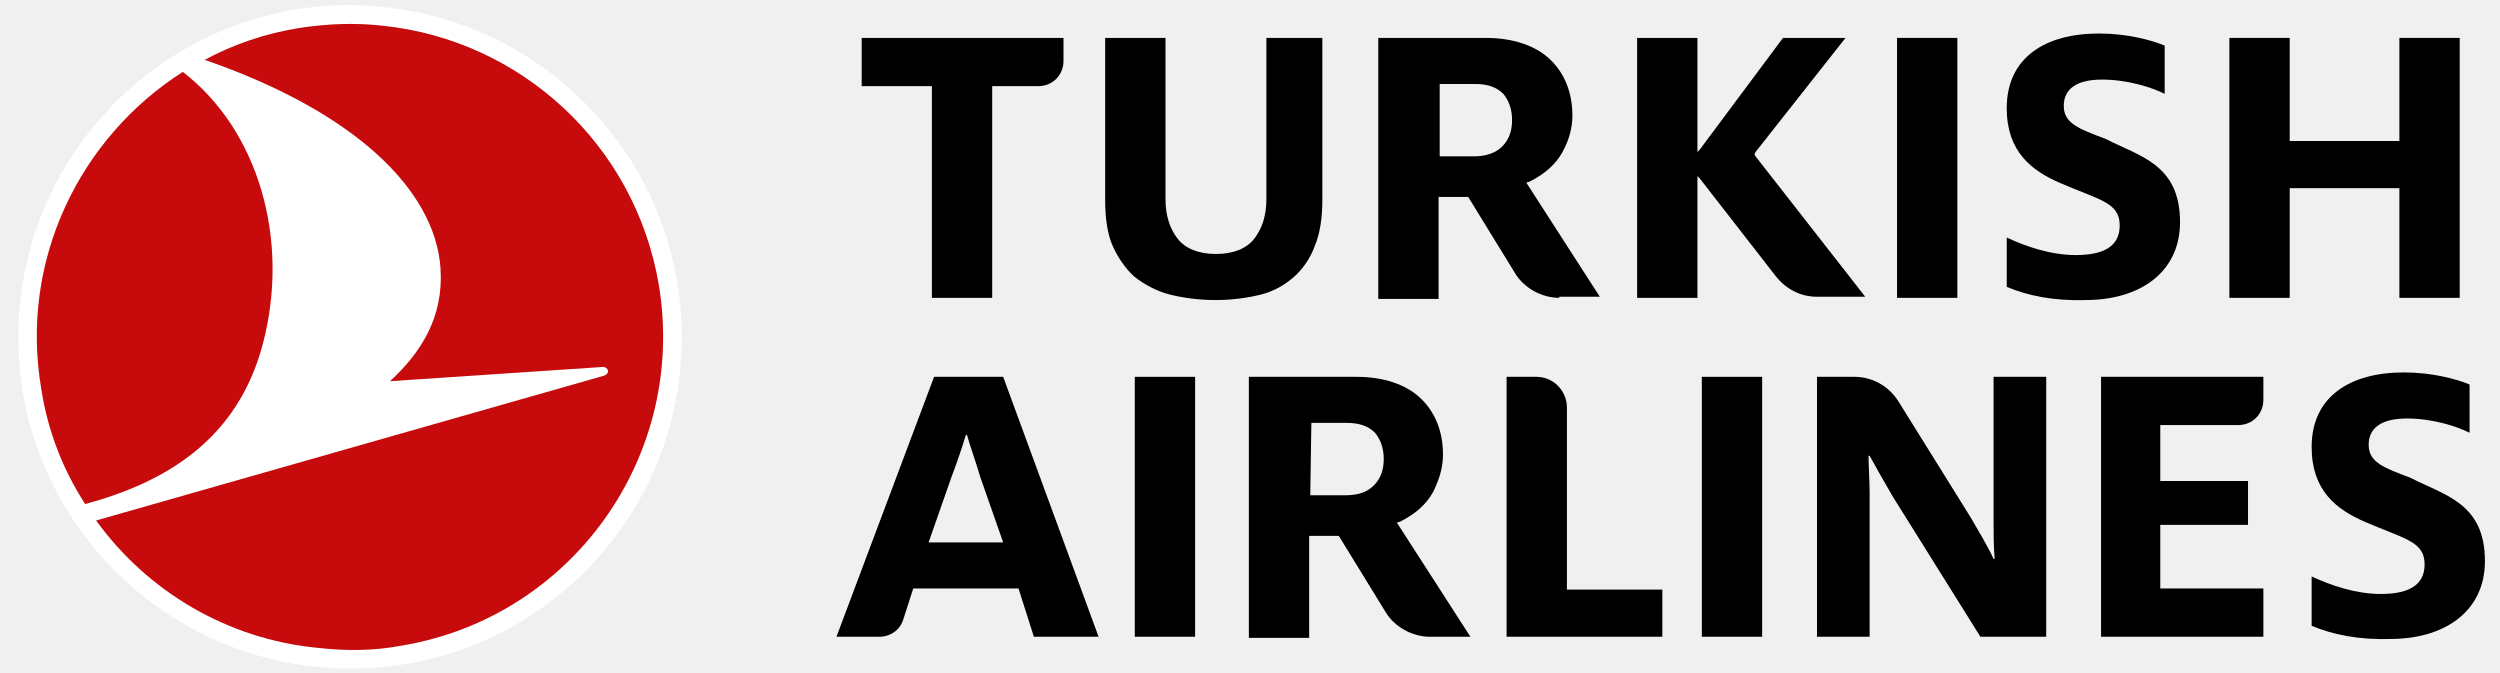
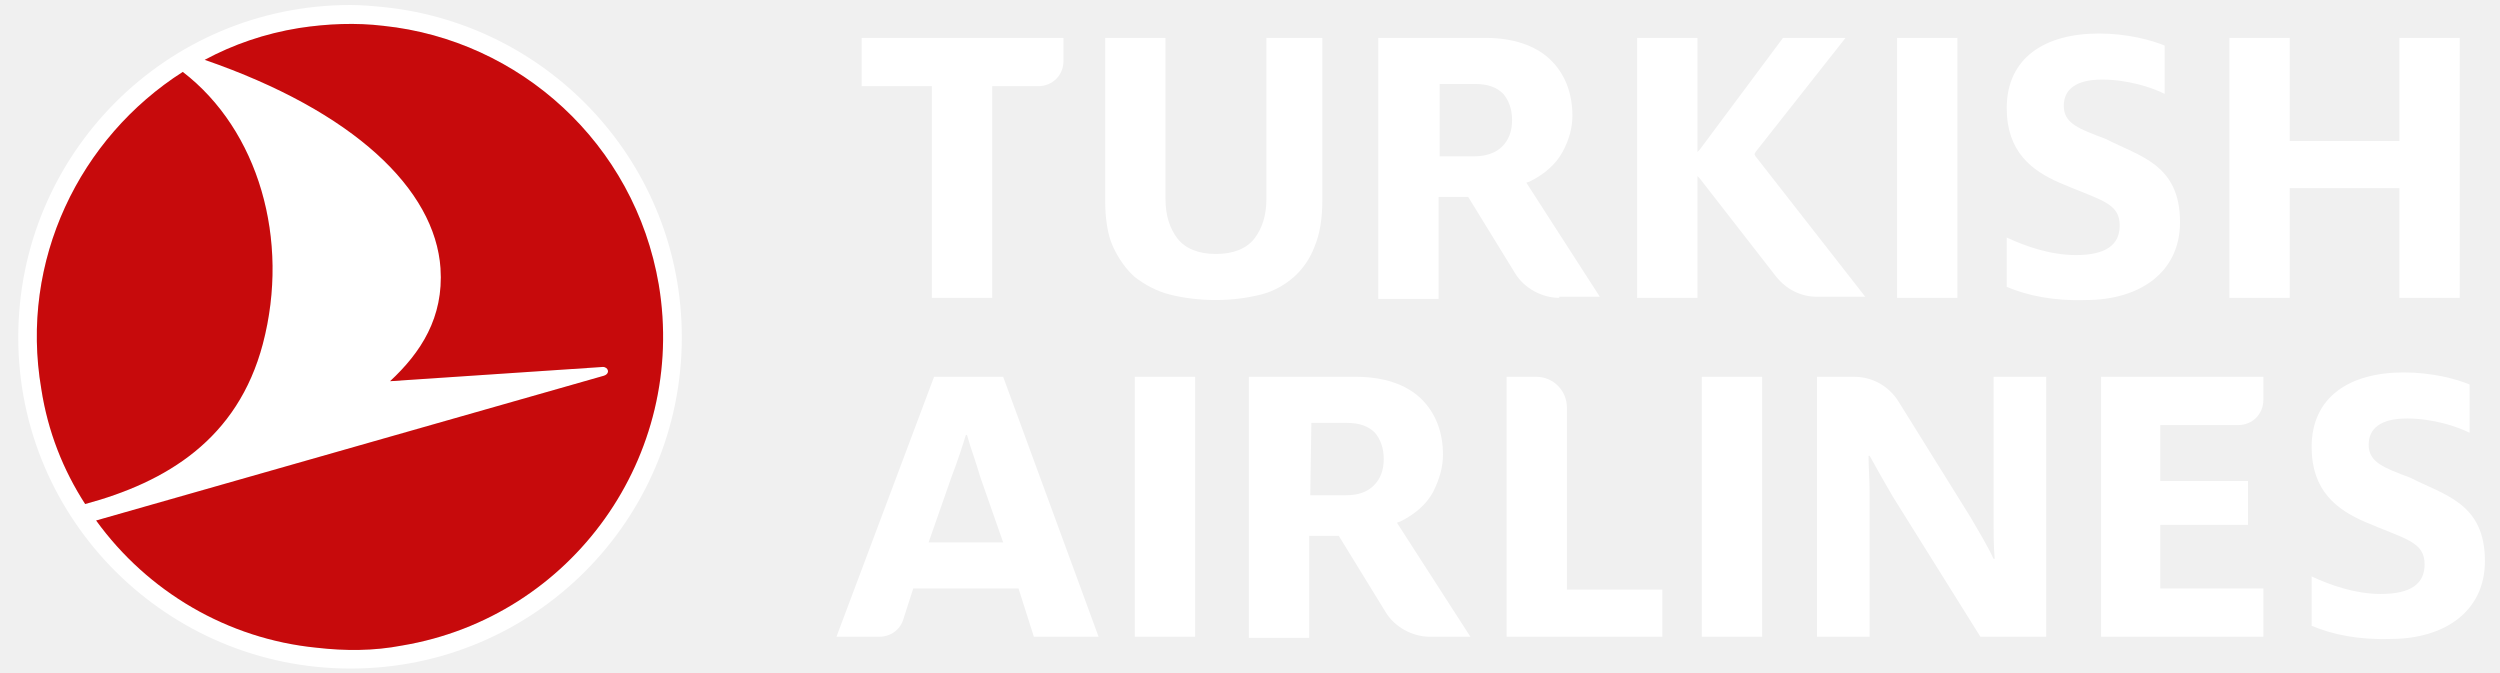
<svg xmlns="http://www.w3.org/2000/svg" width="59.531mm" height="16.014mm" viewBox="0 0 59.531 16.014" version="1.1" id="svg8">
  <defs id="defs2" />
  <g id="layer1" transform="translate(-54.15832,-102.269)">
    <g id="g34" transform="matrix(0.2611716,0,0,0.2611716,54.59299,102.3881)">
-       <g id="text">
+       <g id="text" fill="#fff">
        <g id="g539">
          <path d="m 217.1,26.7 v -10 h -10 v 10 h -5.5 V 3 h 5.5 v 9.4 h 10 V 3 h 5.5 v 23.7 z" id="path110" />
          <path d="m 99.1,3 v 14.8 c 0,1.6 0.2,3.1 0.7,4.2 0.5,1.1 1.2,2.1 2,2.8 0.9,0.7 2,1.3 3.2,1.6 1.2,0.3 2.6,0.5 4.2,0.5 1.5,0 2.9,-0.2 4.1,-0.5 1.2,-0.3 2.2,-0.9 3,-1.6 0.8,-0.7 1.5,-1.7 1.9,-2.8 0.5,-1.2 0.7,-2.6 0.7,-4.2 V 3 h -5.1 v 14.7 c 0,1.5 -0.4,2.7 -1.1,3.6 -0.7,0.9 -1.9,1.4 -3.5,1.4 -1.6,0 -2.8,-0.5 -3.5,-1.4 -0.7,-0.9 -1.1,-2.1 -1.1,-3.6 V 3 Z" id="path122" />
          <path d="M 83.3,26.7 V 7.4 H 76.9 V 3 h 18.4 v 2.1 c 0,1.3 -1,2.3 -2.3,2.3 h -4.2 v 19.3 z" id="path126" />
          <path d="m 171.3,3 h 5.5 v 23.7 h -5.5 z" id="path128" />
          <path d="m 153.1,15.6 0.2,0.2 7,9 c 0.9,1.1 2.2,1.8 3.7,1.8 h 4.4 l -10,-12.8 -0.1,-0.2 0.1,-0.2 8.2,-10.4 h -5.7 l -7.6,10.2 -0.2,0.2 V 13 3 h -5.5 v 23.7 h 5.5 V 16 Z" id="path140" />
          <path d="m 140.5,26.7 c -1.6,0 -3.2,-0.9 -4,-2.2 l -4.3,-7 h -2.7 v 9.3 H 124 V 3 h 9.8 c 2.5,0 4.5,0.7 5.8,1.9 1.4,1.3 2.1,3.1 2.1,5.2 0,1.1 -0.3,2.2 -0.9,3.3 -0.6,1.1 -1.6,2 -3,2.7 l -0.3,0.1 6.7,10.4 h -3.7 z m -11,-12.9 h 3.2 c 1.1,0 2,-0.3 2.6,-0.9 0.6,-0.6 0.9,-1.4 0.9,-2.4 0,-1 -0.3,-1.8 -0.8,-2.4 -0.6,-0.6 -1.4,-0.9 -2.6,-0.9 h -3.2 v 6.6 z" id="path144" />
          <path d="m 181.3,25.7 v -4.5 c 1.7,0.8 4,1.6 6.3,1.6 2.7,0 4,-0.9 4,-2.7 0,-2.1 -1.8,-2.3 -5.5,-3.9 -2.5,-1.1 -4.8,-2.8 -4.8,-6.8 0,-4.6 3.5,-6.8 8.4,-6.8 2.6,0 4.8,0.6 6,1.1 v 4.4 c -1.2,-0.6 -3.4,-1.3 -5.7,-1.3 -2.4,0 -3.5,0.9 -3.5,2.4 0,1.6 1.4,2.1 3.8,3 3.1,1.6 6.8,2.3 6.8,7.6 0,4.6 -3.7,7.1 -8.6,7.1 -2.9,0.1 -5.3,-0.4 -7.2,-1.2" id="path148" />
        </g>
        <g id="g530">
          <path d="M 189.9,57.6 V 33.9 h 14.8 V 36 c 0,1.3 -1,2.3 -2.3,2.3 h -7.1 v 5.1 h 8 v 4 h -8 v 5.8 h 9.4 v 4.4 z" id="path152" />
          <path d="M 135.7,57.6 V 33.9 h 2.7 c 1.6,0 2.8,1.3 2.8,2.8 v 16.6 h 8.7 v 4.3 z" id="path156" />
          <path d="M 101.8,57.6 V 33.9 h 5.5 v 23.7 z" id="path160" />
          <path d="m 128.7,57.6 c -1.6,0 -3.2,-0.9 -4,-2.2 l -4.3,-7 h -2.7 v 9.3 h -5.5 V 33.9 h 9.8 c 2.5,0 4.5,0.7 5.8,1.9 1.4,1.3 2.1,3.1 2.1,5.2 0,1.1 -0.3,2.2 -0.9,3.4 -0.6,1.1 -1.6,2 -3,2.7 l -0.3,0.1 6.7,10.4 z M 117.8,44.7 h 3.2 c 1.2,0 2,-0.3 2.6,-0.9 0.6,-0.6 0.9,-1.4 0.9,-2.4 0,-1 -0.3,-1.8 -0.8,-2.4 -0.6,-0.6 -1.4,-0.9 -2.6,-0.9 h -3.2 z" id="path172" />
          <path d="m 89.8,33.9 h -6.3 l -8.9,23.7 h 3.9 c 1,0 1.9,-0.6 2.2,-1.6 l 0.9,-2.8 h 9.6 l 1.4,4.4 h 5.9 z M 83,49 85.1,43 c 0.5,-1.3 1,-2.8 1.3,-3.8 h 0.1 c 0.3,1.1 0.8,2.4 1.2,3.8 l 2.1,6 z" id="path176" />
          <path d="m 209.1,56.6 v -4.5 c 1.7,0.8 4,1.6 6.3,1.6 2.7,0 4,-0.9 4,-2.7 0,-2.1 -1.8,-2.3 -5.5,-3.9 -2.5,-1.1 -4.8,-2.8 -4.8,-6.8 0,-4.6 3.5,-6.8 8.4,-6.8 2.6,0 4.8,0.6 6,1.1 V 39 c -1.2,-0.6 -3.4,-1.3 -5.7,-1.3 -2.4,0 -3.5,0.9 -3.5,2.4 0,1.6 1.4,2.1 3.8,3 3.1,1.6 6.8,2.3 6.8,7.6 0,4.6 -3.7,7.1 -8.6,7.1 -2.9,0.1 -5.3,-0.4 -7.2,-1.2" id="path180" />
          <path d="m 164,33.9 h 3.4 c 1.6,0 3.1,0.8 4,2.2 l 6.6,10.6 c 0.7,1.2 1.6,2.7 2.1,3.8 h 0.1 c -0.1,-1.1 -0.1,-2.5 -0.1,-3.6 v -13 h 4.8 v 23.7 h -6 l -8,-12.8 c -0.7,-1.2 -1.5,-2.6 -2.1,-3.7 h -0.1 c 0,1 0.1,2.2 0.1,3.4 V 57.6 H 164 Z" id="path184" />
          <path d="m 153.5,33.9 h 5.5 v 23.7 h -5.5 z" id="path186" />
        </g>
      </g>
      <g id="g32">
        <path d="M 33.4,0.2 C 48.6,1.8 60.5,14.6 60.5,30.3 60.5,47 47,60.5 30.3,60.5 13.6,60.5 0,47 0,30.3 0,13.6 13.5,0 30.3,0 c 1,0 2.1,0.1 3.1,0.2 M 35,58.4 C 50.5,55.8 61,41.1 58.4,25.5 56.2,12.6 45.7,3.2 33.3,1.9 30.8,1.6 28.2,1.7 25.6,2.1 22.5,2.6 19.6,3.6 17,5 c 13.6,4.7 21,11.8 21.5,19 0.3,4.5 -1.8,7.7 -4.6,10.3 L 53.3,33 c 0.5,0 0.7,0.6 0.1,0.8 L 7.1,47 c 4.7,6.5 12,10.8 20.1,11.6 2.6,0.3 5.2,0.3 7.8,-0.2 M 22.3,30.9 C 24.8,21.4 21.9,11.4 15,6.1 5.6,12.1 0.1,23.3 2.1,35 c 0.6,3.9 2,7.4 4,10.5 7.4,-2 13.9,-5.9 16.2,-14.6" class="st0" id="white" style="fill:#ffffff" />
        <path d="M 35,58.4 C 50.5,55.8 61,41.1 58.4,25.5 56.2,12.6 45.7,3.2 33.3,1.9 30.8,1.6 28.2,1.7 25.6,2.1 22.5,2.6 19.6,3.6 17,5 c 13.6,4.7 21,11.8 21.5,19 0.3,4.5 -1.8,7.7 -4.6,10.3 L 53.3,33 c 0.5,0 0.7,0.6 0.1,0.8 L 7.1,47 c 4.7,6.5 12,10.8 20.1,11.6 2.6,0.3 5.2,0.3 7.8,-0.2 z M 22.3,30.9 C 24.8,21.4 21.9,11.4 15,6.1 5.6,12.1 0.1,23.3 2.1,35 c 0.6,3.9 2,7.4 4,10.5 7.4,-2 13.9,-5.9 16.2,-14.6 z" class="st1" id="red" style="fill:#c70a0c" />
      </g>
    </g>
  </g>
  <style id="style10" type="text/css">
	.st0{fill:#FFFFFF;}
	.st1{fill:#C70A0C;}
</style>
</svg>
